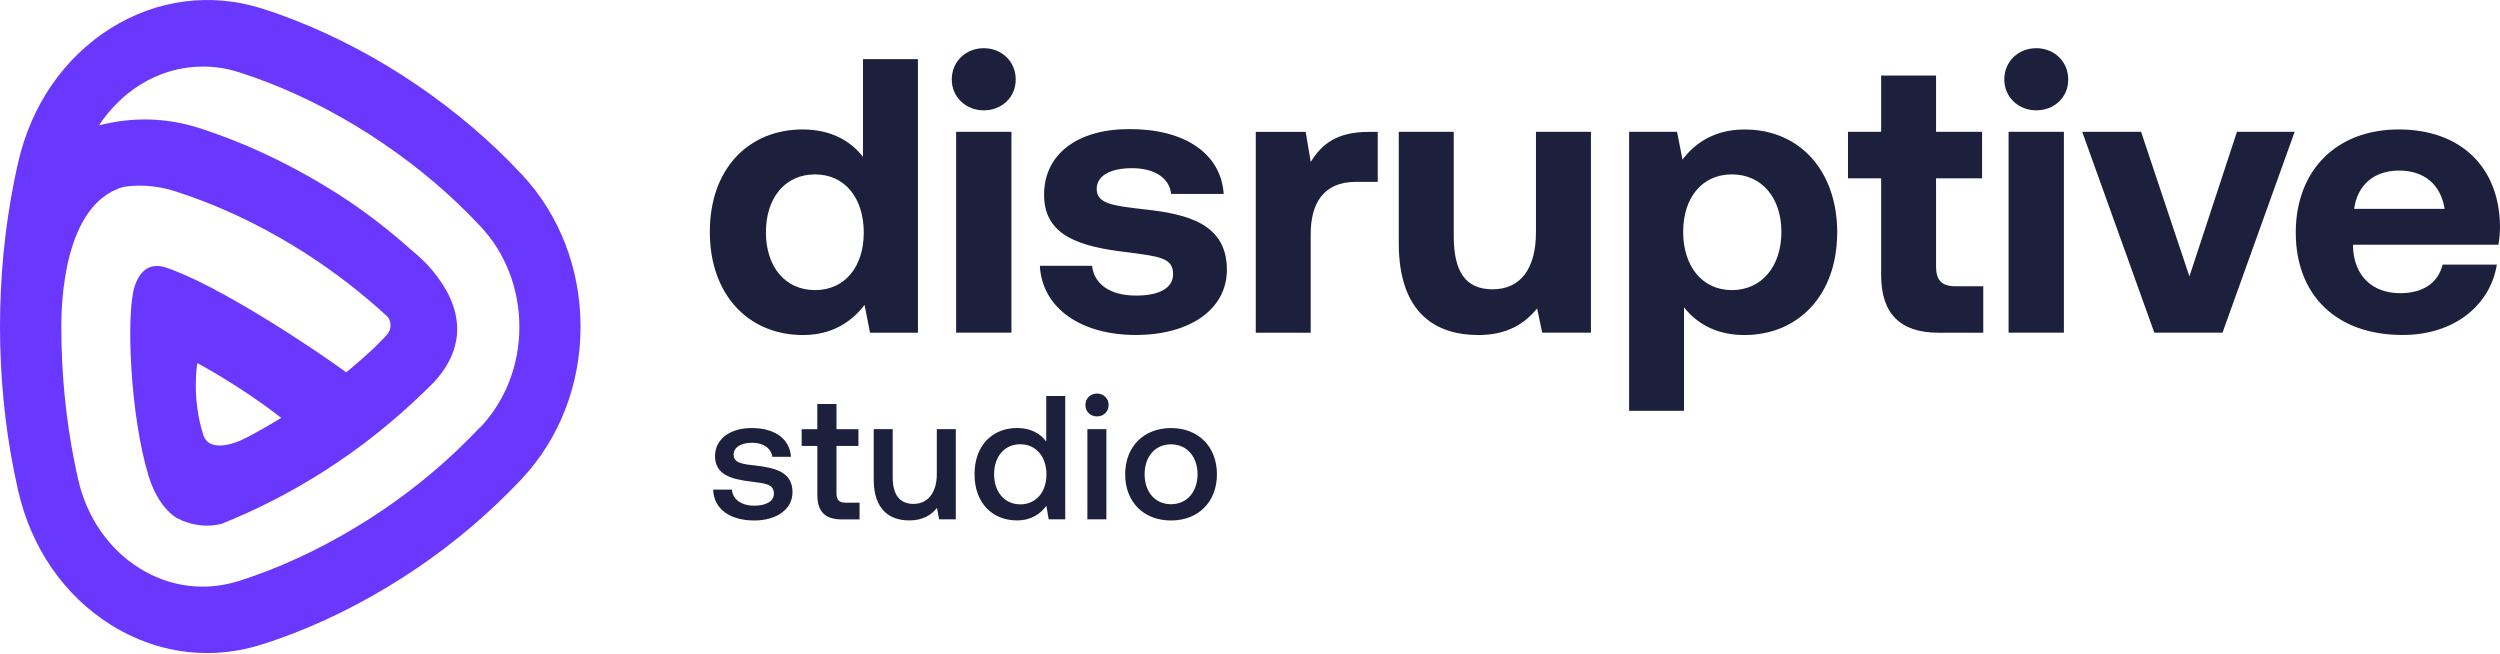
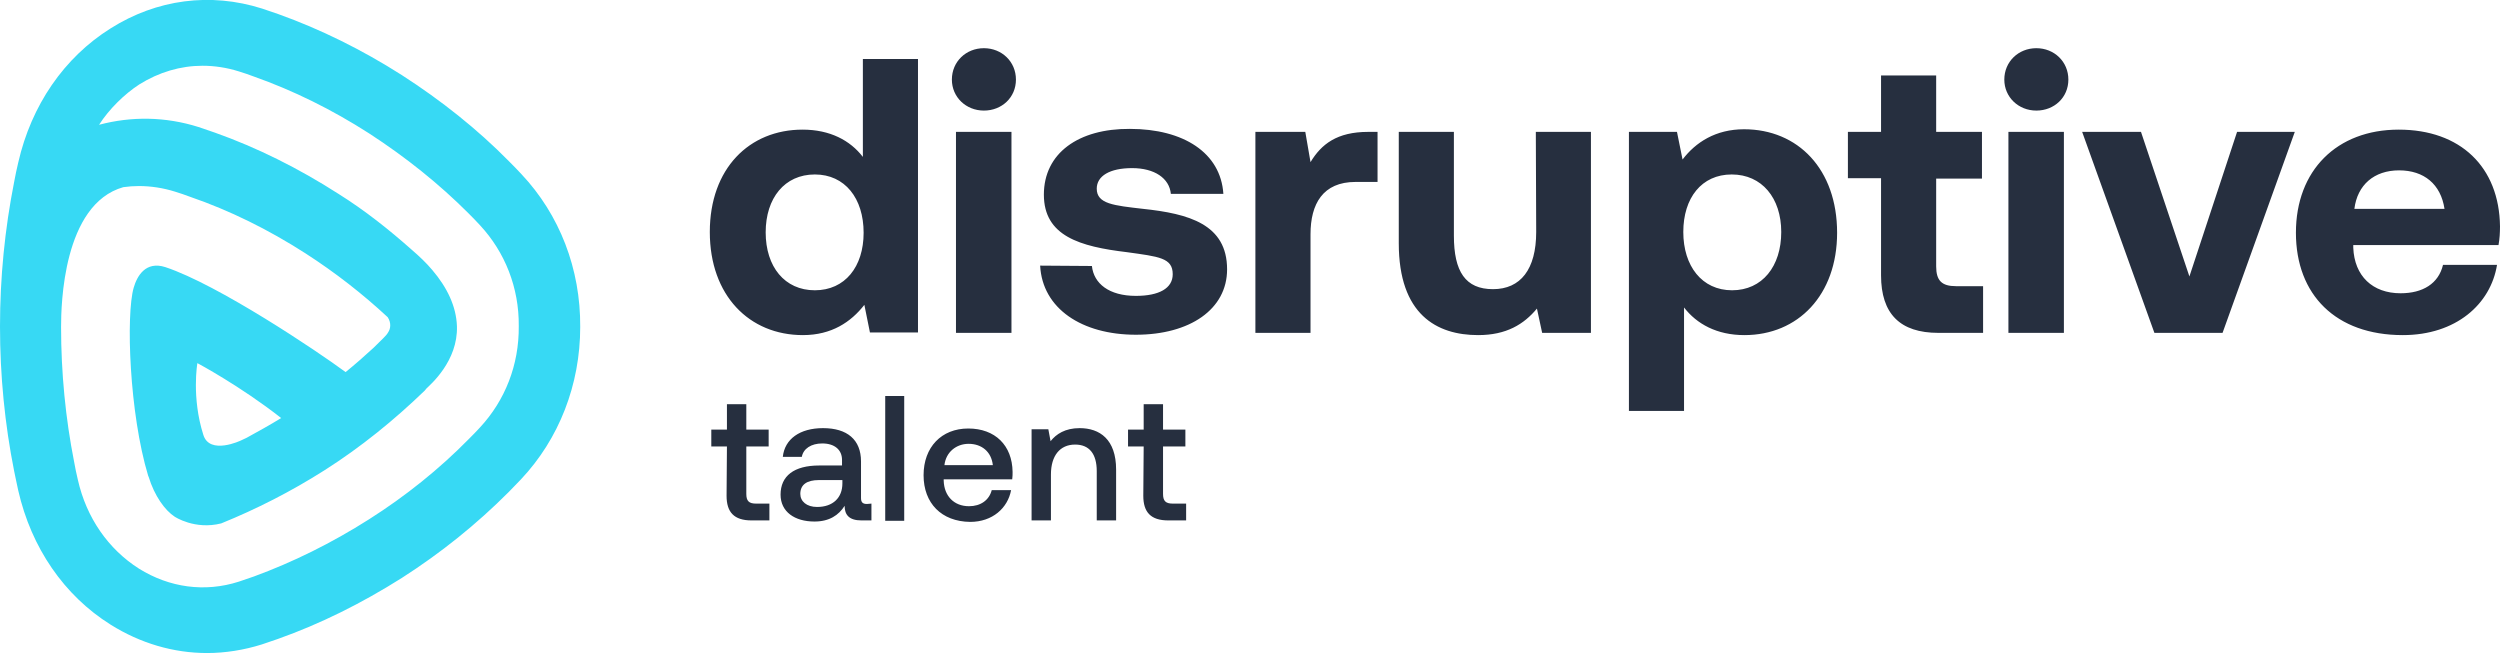
<svg xmlns="http://www.w3.org/2000/svg" width="379" height="99" viewBox="0 0 379 99" fill="none">
-   <path d="M79.066 26.409C78.447 25.747 77.807 25.086 77.167 24.434C72.42 19.654 66.973 15.264 60.966 11.395C54.89 7.517 48.583 4.4 42.217 2.135C41.387 1.834 40.557 1.564 39.718 1.293C31.922 -1.162 23.767 -0.1 16.761 4.3C9.705 8.729 4.727 15.956 2.748 24.645C2.529 25.627 2.309 26.619 2.119 27.611C0.71 34.697 0 42.064 0 49.5C0 56.937 0.71 64.333 2.119 71.419C2.319 72.411 2.529 73.393 2.748 74.365C4.727 83.045 9.705 90.261 16.761 94.701C21.298 97.547 26.315 99 31.403 99C34.171 99 36.969 98.569 39.718 97.697C40.547 97.437 41.387 97.156 42.227 96.855C48.593 94.6 54.9 91.483 60.976 87.605C66.893 83.826 72.34 79.437 77.167 74.586C77.807 73.954 78.427 73.303 79.036 72.662C84.813 66.528 88.001 58.33 88.011 49.56C88.011 40.791 84.853 32.572 79.086 26.419L79.066 26.409ZM72.79 64.754C72.23 65.355 71.65 65.947 71.051 66.548C66.563 71.068 61.496 75.147 55.989 78.665C50.302 82.293 44.425 85.21 38.509 87.304C37.739 87.575 36.98 87.835 36.21 88.076C31.073 89.699 25.706 89.008 21.098 86.112C16.441 83.185 13.153 78.404 11.843 72.662C11.643 71.76 11.444 70.858 11.264 69.936C9.954 63.351 9.295 56.476 9.295 49.51C9.295 46.223 9.565 30.949 18.71 28.333C19.499 28.213 20.289 28.143 21.088 28.143C22.917 28.143 24.756 28.423 26.575 29.005C27.335 29.245 28.104 29.506 28.864 29.776C34.781 31.881 40.657 34.777 46.324 38.405C50.872 41.332 55.05 44.589 58.817 48.067C59.367 48.899 59.267 49.801 58.897 50.422C58.597 50.913 57.998 51.434 56.729 52.737C55.359 54.01 53.95 55.253 52.481 56.446C48.213 53.279 33.192 43.216 25.126 40.55C22.138 39.568 20.848 41.893 20.339 43.657C19.159 47.756 19.669 62.699 22.527 72.18C22.538 72.221 22.558 72.251 22.567 72.291C23.477 75.227 25.036 77.362 26.545 78.364C26.545 78.364 29.584 80.409 33.581 79.417C38.889 77.292 44.126 74.626 49.203 71.379C54.73 67.851 59.837 63.762 64.424 59.282C64.504 59.202 64.584 59.111 64.674 59.031C65.244 58.46 69.501 54.892 69.302 49.56C69.192 46.533 67.812 43.747 65.594 41.051C64.694 39.959 63.615 38.937 62.415 37.944C59.017 34.918 55.389 32.081 51.352 29.486C45.275 25.607 38.968 22.49 32.602 20.225C31.772 19.924 30.943 19.654 30.103 19.383C25.086 17.79 19.929 17.72 15.012 19.012C16.521 16.637 18.86 14.342 21.128 12.919C24.107 11.045 27.405 10.092 30.753 10.092C32.582 10.092 34.421 10.373 36.24 10.954C36.999 11.195 37.769 11.456 38.529 11.726C44.445 13.831 50.322 16.727 55.989 20.355C61.596 23.963 66.673 28.042 71.081 32.492C71.68 33.094 72.27 33.705 72.84 34.316C76.647 38.375 78.736 43.797 78.736 49.57C78.736 55.343 76.627 60.745 72.82 64.784L72.79 64.754ZM42.636 63.351C40.897 64.413 39.148 65.405 37.379 66.338C37.08 66.478 36.79 66.618 36.52 66.748C36.52 66.748 31.792 69.003 30.813 65.917C28.994 60.224 29.913 55.042 29.913 55.042C29.913 55.042 36.44 58.5 42.636 63.351Z" fill="#6A37FF" />
-   <path d="M149.137 7.305C146.419 7.305 144.288 9.32 144.288 12.046C144.288 14.712 146.419 16.727 149.137 16.727C151.856 16.727 153.984 14.772 153.984 12.046C153.984 9.32 151.856 7.305 149.137 7.305ZM308.697 7.305C305.979 7.305 303.85 9.32 303.85 12.046C303.85 14.712 305.979 16.727 308.697 16.727C311.416 16.727 313.546 14.772 313.546 12.046C313.546 9.32 311.416 7.305 308.697 7.305ZM130.827 8.969V23.773C128.878 21.278 125.87 19.624 121.672 19.624C113.576 19.624 107.609 25.487 107.609 35.148C107.609 44.81 113.577 50.792 121.732 50.792C126.1 50.792 129.058 48.839 131.067 46.233L131.897 50.442H139.162V8.969H130.827ZM285.181 11.455V19.984H280.154V27.04H285.181V41.733C285.181 47.536 288.079 50.442 293.866 50.442H300.663V43.397H296.524C294.335 43.397 293.506 42.504 293.506 40.369V27.04H300.483V19.984H293.506V11.455H285.181ZM171.334 19.573C163.538 19.512 158.281 23.242 158.281 29.526C158.281 35.81 163.779 37.403 170.865 38.235C175.773 38.887 177.84 39.068 177.84 41.553C177.84 43.688 175.722 44.81 172.234 44.81C168.156 44.81 165.858 42.976 165.558 40.31V40.3H157.642C157.992 46.815 164.018 50.783 172.173 50.783C180.329 50.783 185.996 46.935 185.996 40.892C185.996 34.016 180.209 32.422 173.233 31.711C168.856 31.18 166.257 30.939 166.257 28.634C166.257 26.679 168.266 25.496 171.634 25.496C175.003 25.496 177.301 26.98 177.541 29.405H185.515C185.096 23.191 179.489 19.573 171.334 19.573ZM363.637 19.624C354.246 19.624 348.042 25.783 348.037 35.258V35.264V35.268C348.041 44.684 354.126 50.783 364.227 50.783C372.312 50.783 377.58 46.041 378.52 40.118H370.304C369.594 42.965 367.236 44.448 363.868 44.448C359.68 44.448 356.901 41.843 356.721 37.513V37.102H378.76C378.94 36.15 379 35.148 379 34.256C378.88 25.306 373.032 19.624 363.637 19.624ZM264.403 19.633C260.086 19.633 257.018 21.588 255.069 24.194L254.239 19.984H246.972V62.279H255.297V46.584C257.246 49.079 260.254 50.792 264.452 50.792C272.608 50.792 278.515 44.749 278.515 35.268L278.525 35.278C278.525 25.676 272.619 19.573 264.403 19.633ZM144.948 19.984V50.432H153.334V19.984H144.948ZM208.864 19.984V19.994H208.874L208.864 19.984ZM208.864 19.994H207.454C202.727 19.994 200.368 21.828 198.709 24.555L197.94 19.994H190.374V50.442H198.7V35.508C198.7 30.888 200.588 27.571 205.555 27.571H208.864V19.994ZM212.052 19.984V36.871C212.052 47.655 217.839 50.792 224.105 50.792C228.423 50.792 231.081 49.129 233.03 46.764L233.799 50.432H241.186V19.984H232.851V35.209C232.851 40.831 230.431 43.857 226.294 43.857C222.156 43.857 220.387 41.192 220.387 35.739V19.984H212.052ZM304.5 19.984V50.432H312.886V19.984H304.5ZM315.664 19.984L326.597 50.432H336.932L347.867 19.984H339.122L331.915 41.904L324.589 19.984H315.664ZM363.688 25.858C367.476 25.858 370.015 27.932 370.604 31.66H370.594H356.891C357.371 28.052 359.9 25.858 363.688 25.858ZM123.561 26.439C128.109 26.439 130.946 30.056 130.946 35.268C130.946 40.419 128.109 43.978 123.561 43.978C119.014 43.978 116.114 40.421 116.114 35.209C116.114 29.997 119.014 26.439 123.561 26.439ZM262.553 26.439C267.1 26.439 270.06 29.997 270.06 35.148C270.06 40.36 267.1 43.978 262.553 43.978C258.005 43.978 255.168 40.3 255.168 35.148C255.168 29.997 258.005 26.439 262.553 26.439ZM166.307 59.662C165.318 59.662 164.549 60.384 164.549 61.396C164.549 62.408 165.318 63.13 166.307 63.13C167.297 63.13 168.066 62.408 168.066 61.396C168.066 60.384 167.297 59.662 166.307 59.662ZM158.61 60.034V66.938C157.731 65.735 156.262 64.884 154.183 64.884C150.485 64.884 147.738 67.5 147.738 71.89C147.738 76.28 150.475 78.896 154.183 78.896C156.342 78.896 157.752 77.883 158.632 76.68L158.981 78.735H161.49V60.034H158.61ZM123.901 61.245V65.064H121.531V67.599H123.901H123.911V75.026C123.911 77.511 125.031 78.745 127.64 78.745H130.308V76.208H128.278C127.178 76.208 126.81 75.809 126.81 74.736V67.599H130.138V65.064H126.81V61.245H123.901ZM113.996 64.894C110.718 64.864 108.4 66.548 108.4 69.144C108.4 71.98 110.847 72.651 113.965 73.022C116.074 73.292 117.325 73.392 117.325 74.865C117.325 75.968 116.154 76.66 114.365 76.66C112.287 76.66 111.067 75.638 110.957 74.225H110.947H108.119C108.199 77.192 110.707 78.906 114.355 78.906C117.664 78.906 120.143 77.243 120.143 74.627C120.143 71.58 117.614 70.938 114.496 70.567C112.527 70.356 111.217 70.196 111.217 68.913C111.217 67.81 112.336 67.12 114.045 67.12C115.754 67.12 116.924 68.001 117.084 69.253H119.913C119.723 66.447 117.355 64.894 113.996 64.894ZM177.532 64.894C173.374 64.894 170.574 67.731 170.574 71.9C170.574 76.099 173.374 78.906 177.532 78.906C181.689 78.906 184.487 76.069 184.487 71.9C184.487 67.731 181.689 64.894 177.532 64.894ZM132.455 65.055V72.671C132.455 77.341 134.934 78.896 137.843 78.896C139.941 78.896 141.202 78.043 142.051 77.001L142.369 78.735H144.899V65.055H142.02V71.9C142.02 74.736 140.601 76.39 138.502 76.39C136.404 76.39 135.334 75.026 135.334 72.35V65.055H132.455ZM164.847 65.055V78.735H167.726V65.055H164.847ZM154.673 67.349C157.072 67.349 158.642 69.223 158.642 71.949C158.638 74.59 157.069 76.459 154.673 76.459C152.274 76.459 150.705 74.556 150.705 71.89C150.705 69.224 152.274 67.349 154.673 67.349ZM177.52 67.361C179.949 67.361 181.549 69.254 181.549 71.9C181.549 74.546 179.949 76.439 177.52 76.439C175.091 76.439 173.522 74.546 173.522 71.9C173.522 69.254 175.091 67.361 177.52 67.361Z" fill="#1D203D" />
+   <path d="M79.041 26.392C78.42 25.713 77.799 25.09 77.121 24.41C72.379 19.596 66.902 15.235 60.918 11.384C54.877 7.533 48.554 4.418 42.23 2.152C41.383 1.869 40.593 1.586 39.746 1.303C31.899 -1.189 23.769 -0.113 16.768 4.304C9.711 8.722 4.742 15.971 2.766 24.637C2.541 25.599 2.315 26.619 2.145 27.582C0.734 34.718 0 42.081 0 49.5C0 56.919 0.734 64.339 2.145 71.418C2.371 72.438 2.541 73.4 2.766 74.363C4.742 83.029 9.711 90.278 16.768 94.696C21.285 97.528 26.309 99 31.39 99C34.157 99 36.98 98.547 39.69 97.697C40.537 97.414 41.327 97.131 42.174 96.848C48.554 94.582 54.82 91.467 60.918 87.616C66.846 83.822 72.266 79.46 77.121 74.59C77.742 73.967 78.363 73.287 78.984 72.664C84.743 66.547 87.961 58.335 87.961 49.557C88.017 40.778 84.856 32.566 79.041 26.392ZM72.774 64.792C72.209 65.415 71.645 65.981 71.024 66.604C66.564 71.135 61.482 75.213 55.95 78.724C50.247 82.349 44.376 85.237 38.504 87.39C37.714 87.673 36.98 87.899 36.189 88.183C31.052 89.825 25.688 89.089 21.059 86.2C16.429 83.255 13.098 78.498 11.8 72.721C11.574 71.815 11.404 70.909 11.235 70.002C9.937 63.432 9.259 56.523 9.259 49.557C9.259 46.272 9.541 30.98 18.688 28.375C19.478 28.261 20.268 28.205 21.059 28.205C22.865 28.205 24.728 28.488 26.535 29.054C27.326 29.281 28.059 29.564 28.85 29.847C34.778 31.886 40.65 34.775 46.295 38.399C50.868 41.344 54.99 44.573 58.772 48.084C59.337 48.934 59.224 49.84 58.829 50.406C58.547 50.916 57.925 51.426 56.627 52.728C55.272 53.974 53.861 55.22 52.393 56.41C48.102 53.238 33.084 43.157 25.067 40.495C22.075 39.532 20.776 41.854 20.268 43.61C19.083 47.688 19.591 62.64 22.47 72.154C22.47 72.211 22.527 72.211 22.527 72.268C23.43 75.213 25.011 77.365 26.479 78.328C26.479 78.328 29.527 80.367 33.536 79.347C38.843 77.195 44.093 74.533 49.175 71.305C54.707 67.793 59.789 63.659 64.418 59.185C64.475 59.072 64.588 59.015 64.644 58.902C65.209 58.335 69.443 54.767 69.273 49.443C69.161 46.442 67.806 43.61 65.547 40.948C64.644 39.872 63.571 38.852 62.386 37.833C58.998 34.831 55.385 31.943 51.32 29.394C45.223 25.486 38.956 22.371 32.576 20.106C31.729 19.823 30.939 19.54 30.092 19.256C25.067 17.671 19.93 17.614 15.018 18.916C16.542 16.538 18.857 14.272 21.115 12.8C24.107 10.931 27.382 9.968 30.713 9.968C32.52 9.968 34.383 10.251 36.189 10.818C36.98 11.044 37.714 11.327 38.504 11.61C44.432 13.706 50.304 16.594 55.95 20.219C61.539 23.844 66.62 27.922 71.024 32.339C71.645 32.962 72.209 33.529 72.774 34.152C76.556 38.229 78.702 43.61 78.645 49.443C78.702 55.334 76.556 60.714 72.774 64.792ZM42.626 63.376C40.875 64.452 39.125 65.415 37.375 66.378C37.093 66.491 36.81 66.661 36.528 66.774C36.528 66.774 31.786 69.04 30.826 65.924C29.019 60.261 29.922 55.05 29.922 55.05C29.922 55.05 36.415 58.505 42.626 63.376Z" fill="#37D9F4" />
+   <path d="M149.16 7.306C146.45 7.306 144.305 9.345 144.305 12.064C144.305 14.726 146.45 16.764 149.16 16.764C151.87 16.764 154.016 14.783 154.016 12.064C154.016 9.345 151.87 7.306 149.16 7.306ZM308.71 7.306C306 7.306 303.854 9.345 303.854 12.064C303.854 14.726 306 16.764 308.71 16.764C311.42 16.764 313.565 14.783 313.565 12.064C313.565 9.345 311.42 7.306 308.71 7.306ZM130.811 8.949V23.787C128.892 21.295 125.843 19.652 121.666 19.652C113.592 19.652 107.607 25.543 107.607 35.171C107.607 44.799 113.592 50.802 121.722 50.802C126.069 50.802 129.005 48.82 131.037 46.215L131.884 50.406H139.167V8.949H130.811ZM285.167 11.44V19.993H280.142V27.015H285.167V41.74C285.167 47.574 288.046 50.463 293.861 50.463H300.636V43.383H296.514C294.369 43.383 293.523 42.534 293.523 40.382V27.073H300.466V19.993H293.523V11.44H285.167ZM171.292 19.54C163.501 19.483 158.251 23.221 158.251 29.507C158.251 35.794 163.726 37.38 170.84 38.229C175.695 38.909 177.785 39.079 177.785 41.571C177.785 43.723 175.696 44.855 172.195 44.855C168.13 44.855 165.815 42.986 165.533 40.325L157.686 40.268C158.025 46.781 164.009 50.746 172.195 50.746C180.382 50.746 186.027 46.895 186.027 40.834C186.027 33.981 180.212 32.396 173.268 31.66C168.864 31.15 166.267 30.923 166.267 28.601C166.267 26.676 168.243 25.486 171.631 25.486C175.018 25.486 177.277 27.016 177.502 29.394H185.463C185.067 23.164 179.422 19.54 171.292 19.54ZM264.391 19.596C260.1 19.596 257.051 21.578 255.075 24.183L254.229 19.993H246.945V62.3H255.3V46.612C257.22 49.104 260.269 50.802 264.447 50.802C272.577 50.802 278.505 44.743 278.505 35.285C278.505 25.657 272.577 19.596 264.391 19.596ZM363.643 19.652C354.271 19.652 348.061 25.826 348.061 35.285C348.061 44.686 354.101 50.802 364.264 50.802C372.337 50.802 377.588 46.102 378.548 40.155H370.361C369.684 42.987 367.312 44.459 363.925 44.459C359.691 44.459 356.925 41.855 356.755 37.55V37.153H378.774C378.943 36.247 379 35.227 379 34.321C378.887 25.316 373.015 19.652 363.643 19.652ZM144.926 19.993V50.463H153.338V19.993H144.926ZM190.318 19.993V50.463H198.674V35.51C198.674 30.923 200.537 27.581 205.505 27.581H208.836V19.993H207.425C202.682 19.993 200.311 21.862 198.674 24.58L197.883 19.993H190.318ZM212.054 19.993V36.87C212.054 47.687 217.813 50.802 224.08 50.802C228.371 50.802 231.024 49.16 233 46.781L233.79 50.463H241.186V19.993H232.831L232.887 35.171C232.887 40.834 230.516 43.837 226.338 43.837C222.16 43.837 220.41 41.174 220.41 35.737V19.993H212.054ZM304.476 19.993V50.463H312.887V19.993H304.476ZM315.654 19.993L326.607 50.463H336.939L347.891 19.993H339.14L331.914 41.911L324.574 19.993H315.654ZM363.699 25.826C367.482 25.826 370.023 27.922 370.587 31.66H356.924C357.376 28.035 359.916 25.826 363.699 25.826ZM123.529 26.449C128.102 26.449 130.925 30.074 130.925 35.285C130.925 40.439 128.102 44.006 123.529 44.006C118.956 44.006 116.076 40.438 116.076 35.227C116.076 30.017 118.956 26.449 123.529 26.449ZM262.527 26.449C267.1 26.449 270.037 30.017 270.037 35.171C270.037 40.381 267.157 44.006 262.584 44.006C258.011 44.006 255.188 40.325 255.188 35.171C255.188 30.017 257.954 26.449 262.527 26.449ZM134.199 60.034V78.951H137.079V60.034H134.199ZM110.204 61.28V65.132H107.833V67.68H110.204L110.148 75.156C110.148 77.648 111.278 78.895 113.931 78.895H116.641V76.346H114.608C113.536 76.346 113.141 75.949 113.141 74.873V67.68H116.528V65.132H113.141V61.28H110.204ZM173.381 61.28V65.132H171.01V67.68H173.381L173.324 75.156C173.324 77.648 174.453 78.895 177.107 78.895H179.817V76.346H177.785C176.712 76.346 176.317 75.949 176.317 74.873V67.68H179.704V65.132H176.317V61.28H173.381ZM124.771 64.905C121.27 64.905 118.955 66.548 118.673 69.266H121.553C121.779 68.02 122.965 67.227 124.658 67.227C126.521 67.227 127.65 68.19 127.65 69.719V70.568H124.206C120.367 70.568 118.334 72.155 118.334 74.987C118.334 77.592 120.48 79.064 123.472 79.064C125.73 79.064 127.142 78.102 128.046 76.686C128.046 78.045 128.723 78.895 130.586 78.895H132.11V76.346L131.433 76.402C130.812 76.402 130.529 76.176 130.529 75.496V69.946C130.529 66.661 128.441 64.905 124.771 64.905ZM163.67 64.905C161.468 64.905 160.113 65.811 159.266 66.887L158.928 65.075H156.387V78.895H159.322V71.928C159.322 69.096 160.677 67.397 162.992 67.397C165.138 67.397 166.267 68.813 166.267 71.418V78.895H169.202V71.191C169.202 66.604 166.719 64.905 163.67 64.905ZM146.789 64.961C142.724 64.961 140.014 67.793 140.014 72.041C140.014 76.288 142.724 79.064 147.072 79.12C150.459 79.12 152.774 77.025 153.282 74.306H150.347C149.951 75.835 148.652 76.742 146.902 76.742C144.643 76.742 143.12 75.213 143.063 72.834V72.665H153.452C153.508 72.268 153.508 71.872 153.508 71.532C153.451 67.511 150.854 64.961 146.789 64.961ZM146.845 67.284C148.821 67.284 150.289 68.473 150.515 70.512H143.176C143.402 68.53 144.982 67.284 146.845 67.284ZM124.15 72.778H127.706V73.287C127.706 75.44 126.295 76.855 123.868 76.855C122.287 76.855 121.327 76.005 121.327 74.873C121.327 73.457 122.343 72.778 124.15 72.778Z" fill="#262F3F" />
</svg>
